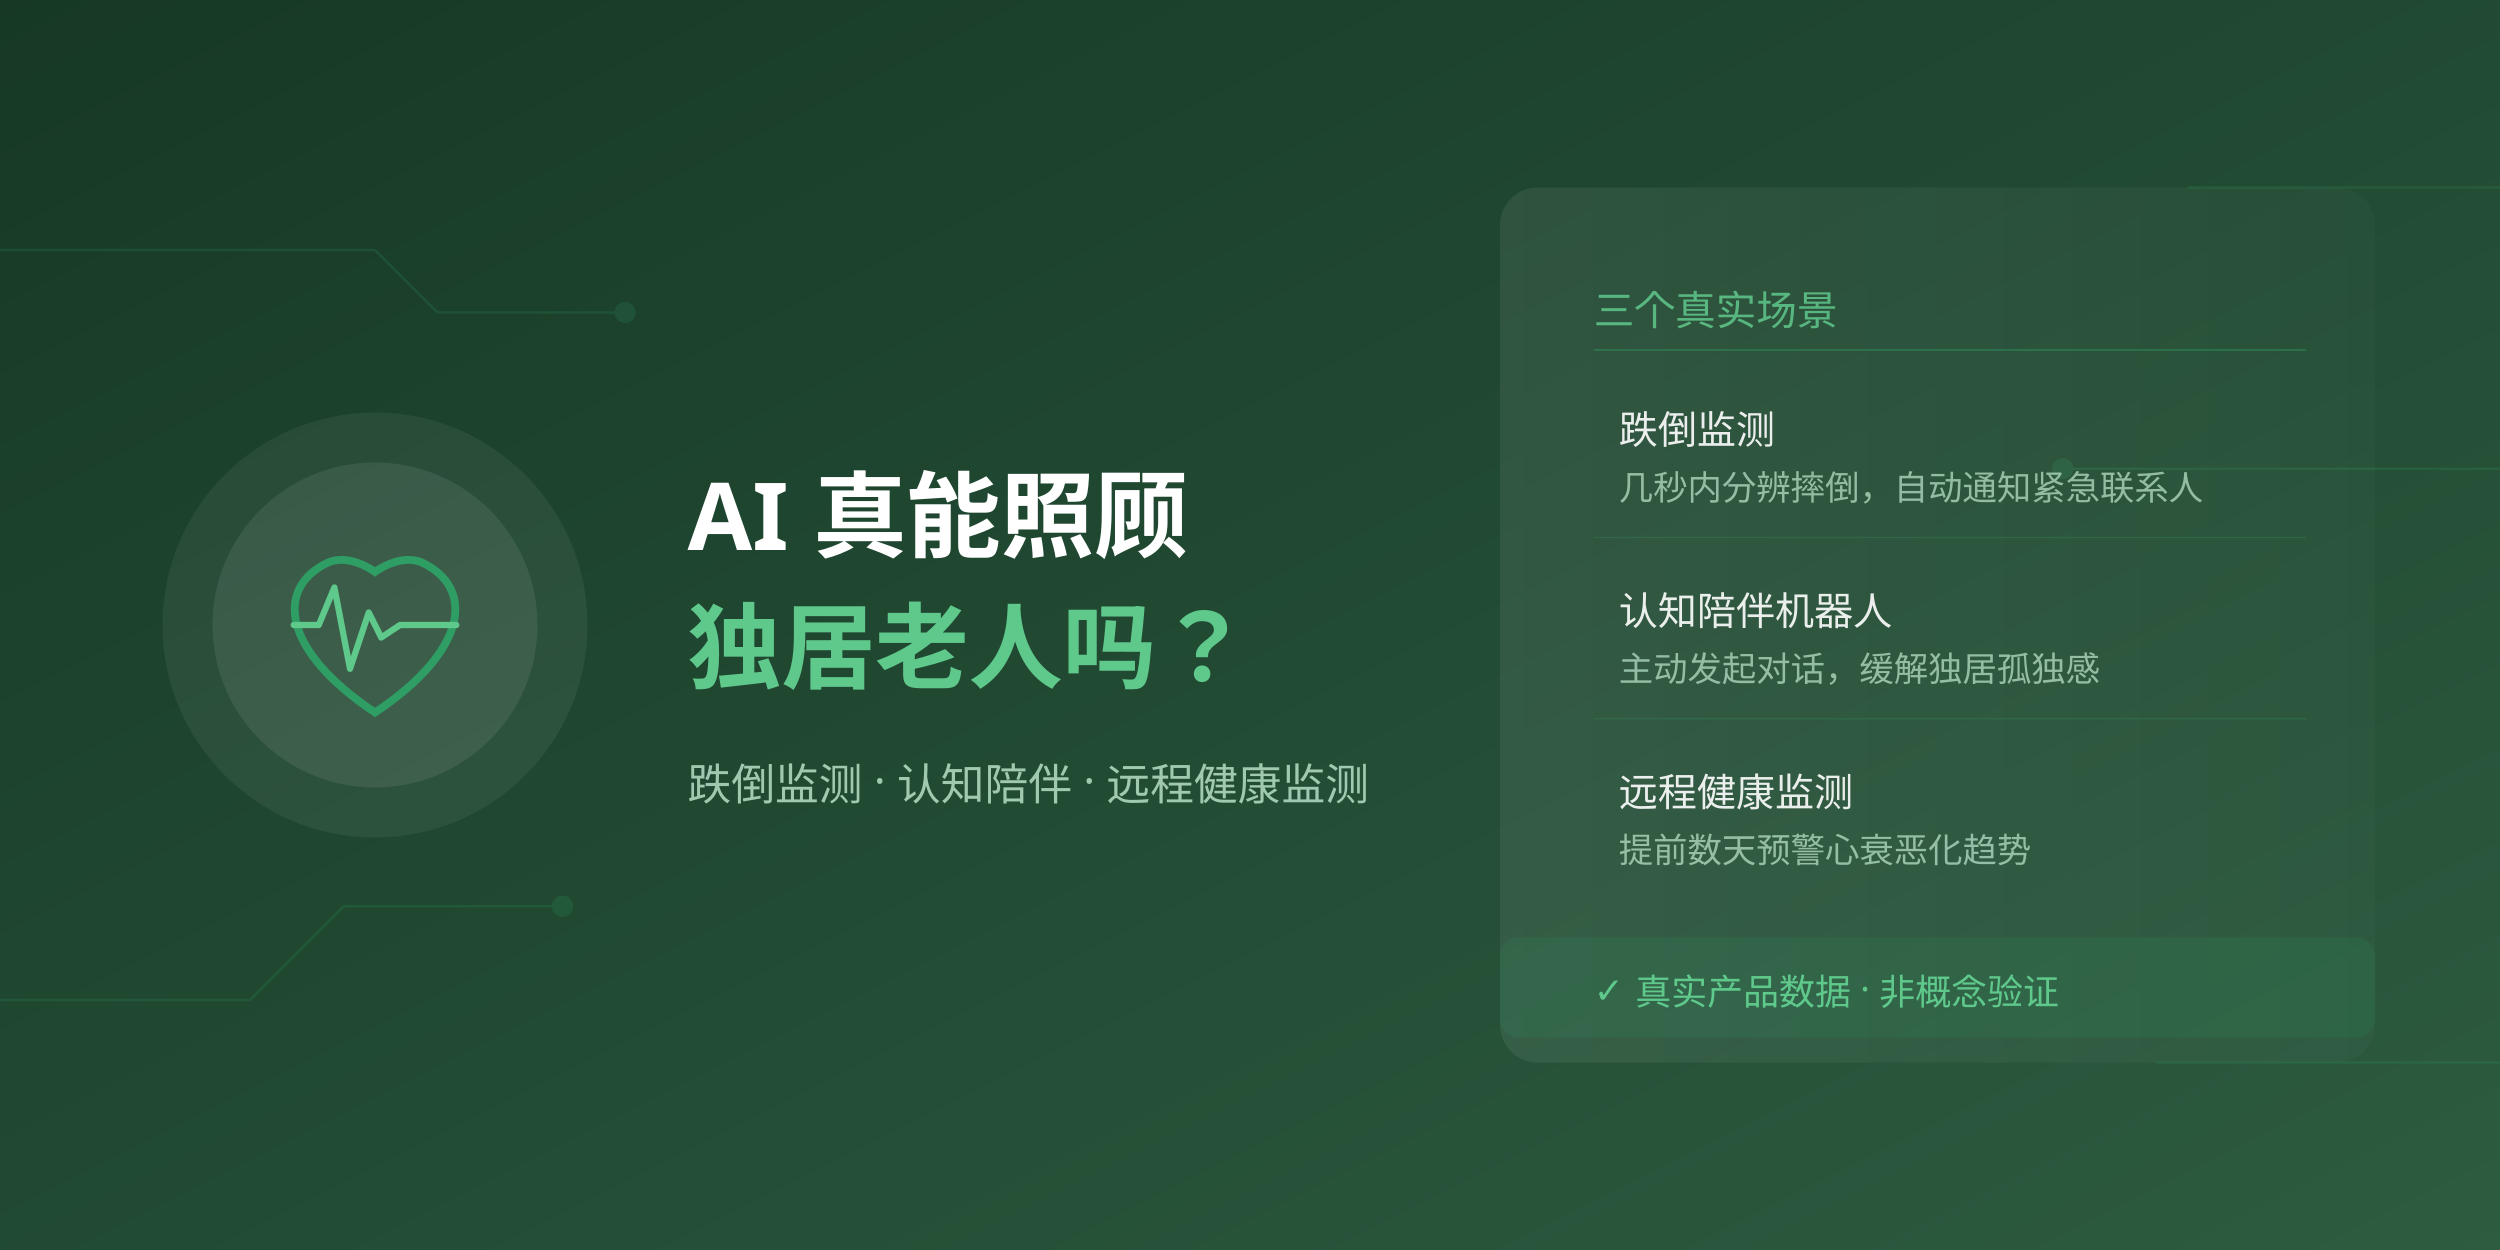
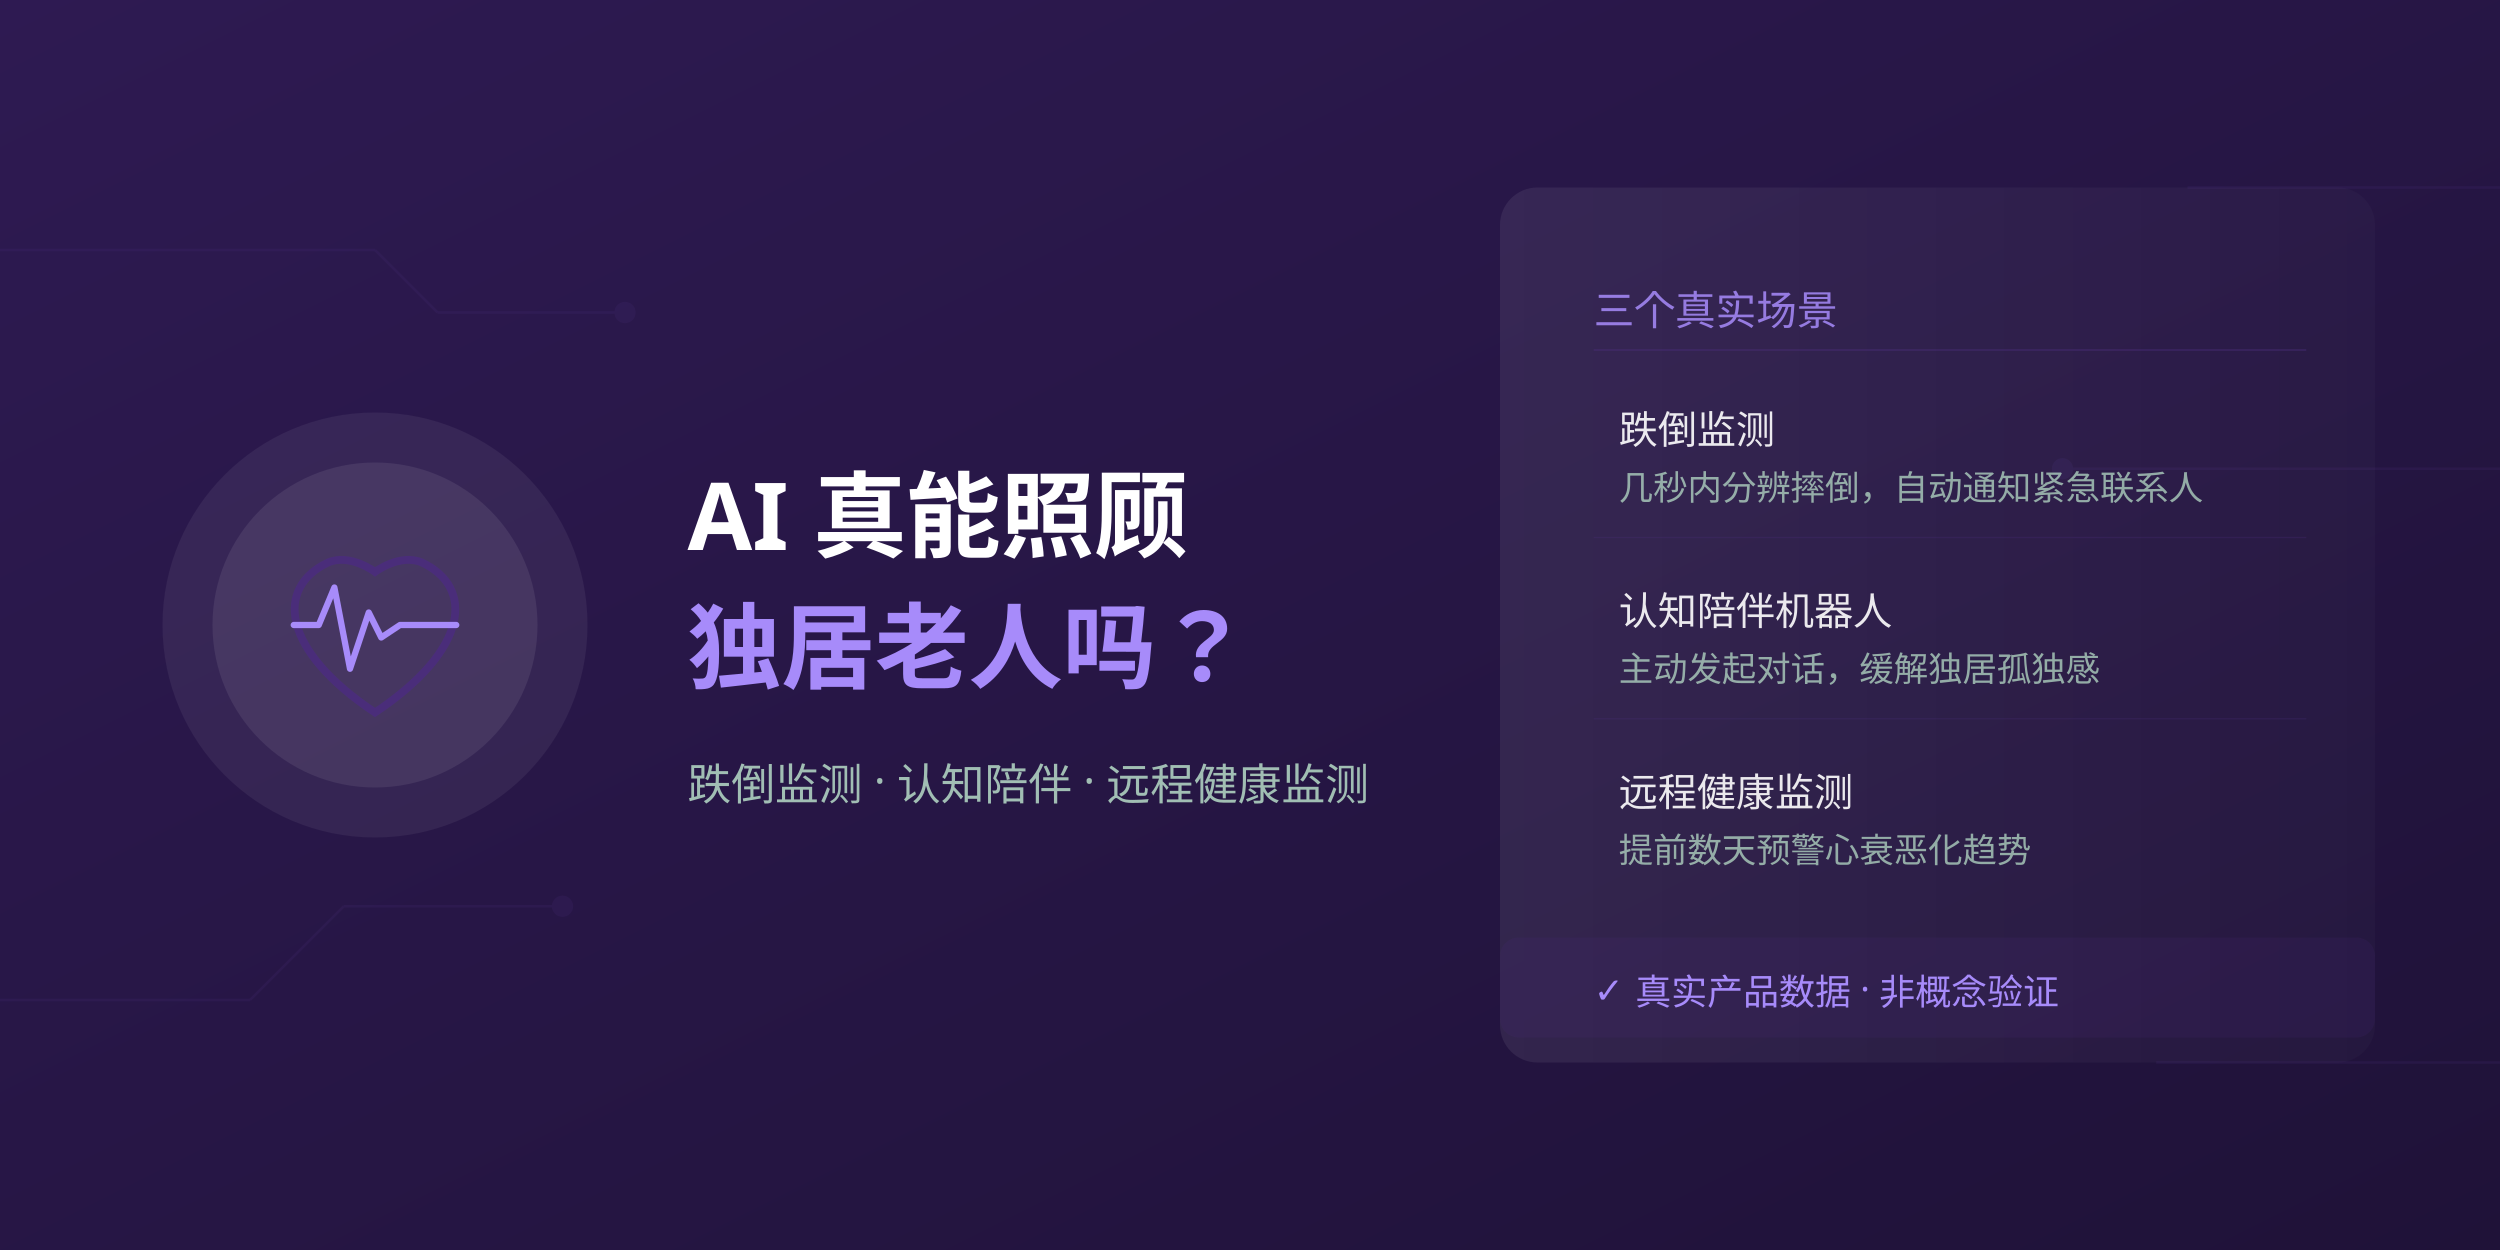
<svg xmlns="http://www.w3.org/2000/svg" width="800" height="400" viewBox="0 0 800 400">
  <defs>
    <linearGradient id="bg" x1="0%" y1="0%" x2="100%" y2="100%">
-       <stop offset="0%" style="stop-color:#163825;stop-opacity:1" />
-       <stop offset="100%" style="stop-color:#2d5c40;stop-opacity:1" />
+       <stop offset="0%" style="stop-color:#2e1a52;stop-opacity:1" />
+       <stop offset="100%" style="stop-color:#1f1238;stop-opacity:1" />
    </linearGradient>
    <linearGradient id="panel" x1="0%" y1="0%" x2="100%" y2="0%">
      <stop offset="0%" style="stop-color:#ffffff;stop-opacity:0.07" />
      <stop offset="100%" style="stop-color:#ffffff;stop-opacity:0.02" />
    </linearGradient>
  </defs>
  <rect width="800" height="400" fill="url(#bg)" />
-   <g stroke="#2f9e64" stroke-width="0.8" opacity="0.18">
+   <g stroke="#4a2d7a" stroke-width="0.8" opacity="0.18">
    <line x1="0" y1="80" x2="120" y2="80" />
    <line x1="120" y1="80" x2="140" y2="100" />
    <line x1="140" y1="100" x2="200" y2="100" />
-     <circle cx="200" cy="100" r="3" fill="#2f9e64" />
+     <circle cx="200" cy="100" r="3" fill="#4a2d7a" />
    <line x1="0" y1="320" x2="80" y2="320" />
    <line x1="80" y1="320" x2="110" y2="290" />
    <line x1="110" y1="290" x2="180" y2="290" />
-     <circle cx="180" cy="290" r="3" fill="#2f9e64" />
+     <circle cx="180" cy="290" r="3" fill="#4a2d7a" />
    <line x1="700" y1="60" x2="800" y2="60" />
    <line x1="690" y1="340" x2="800" y2="340" />
    <line x1="660" y1="150" x2="800" y2="150" />
-     <circle cx="660" cy="150" r="3" fill="#2f9e64" />
+     <circle cx="660" cy="150" r="3" fill="#4a2d7a" />
  </g>
  <circle cx="120" cy="200" r="68" fill="#ffffff" fill-opacity="0.06" />
  <circle cx="120" cy="200" r="52" fill="#ffffff" fill-opacity="0.08" />
-   <path d="M120 228 C90 208 88 188 105 180 C112 177 120 183 120 183 C120 183 128 177 135 180 C152 188 150 208 120 228Z" fill="none" stroke="#2f9e64" stroke-width="2.5" />
-   <polyline points="94,200 102,200 107,188 112,214 118,196 122,204 128,200 146,200" fill="none" stroke="#5fc98c" stroke-width="2" stroke-linejoin="round" stroke-linecap="round" />
+   <path d="M120 228 C90 208 88 188 105 180 C112 177 120 183 120 183 C120 183 128 177 135 180 C152 188 150 208 120 228Z" fill="none" stroke="#4a2d7a" stroke-width="2.5" />
+   <polyline points="94,200 102,200 107,188 112,214 118,196 122,204 128,200 146,200" fill="none" stroke="#a78bfa" stroke-width="2" stroke-linejoin="round" stroke-linecap="round" />
  <rect x="480" y="60" width="280" height="280" rx="12" fill="url(#panel)" />
-   <text x="510" y="104" font-family="'PingFang SC','Microsoft YaHei',sans-serif" font-size="13" fill="#5fc98c" opacity="0.85">三个真实场景</text>
-   <line x1="510" y1="112" x2="738" y2="112" stroke="#2f9e64" stroke-width="0.6" opacity="0.4" />
+   <text x="510" y="104" font-family="'PingFang SC','Microsoft YaHei',sans-serif" font-size="13" fill="#a78bfa" opacity="0.85">三个真实场景</text>
+   <line x1="510" y1="112" x2="738" y2="112" stroke="#4a2d7a" stroke-width="0.6" opacity="0.4" />
  <text x="518" y="142" font-family="'PingFang SC','Microsoft YaHei',sans-serif" font-size="12.5" fill="#ffffff" opacity="0.9">跌倒监测</text>
  <text x="518" y="160" font-family="'PingFang SC','Microsoft YaHei',sans-serif" font-size="11" fill="#bfe8cf" opacity="0.7">几秒内分辨摔倒，自动通知紧急联系人</text>
-   <line x1="510" y1="172" x2="738" y2="172" stroke="#2f9e64" stroke-width="0.4" opacity="0.25" />
+   <line x1="510" y1="172" x2="738" y2="172" stroke="#4a2d7a" stroke-width="0.4" opacity="0.25" />
  <text x="518" y="200" font-family="'PingFang SC','Microsoft YaHei',sans-serif" font-size="12.5" fill="#ffffff" opacity="0.9">认知陪伴机器人</text>
  <text x="518" y="218" font-family="'PingFang SC','Microsoft YaHei',sans-serif" font-size="11" fill="#bfe8cf" opacity="0.7">主动发起对话，缓解独居孤独感</text>
-   <line x1="510" y1="230" x2="738" y2="230" stroke="#2f9e64" stroke-width="0.4" opacity="0.25" />
+   <line x1="510" y1="230" x2="738" y2="230" stroke="#4a2d7a" stroke-width="0.4" opacity="0.25" />
  <text x="518" y="258" font-family="'PingFang SC','Microsoft YaHei',sans-serif" font-size="12.5" fill="#ffffff" opacity="0.9">远程健康监测</text>
  <text x="518" y="276" font-family="'PingFang SC','Microsoft YaHei',sans-serif" font-size="11" fill="#bfe8cf" opacity="0.7">提前数天预警心衰恶化趋势</text>
-   <rect x="480" y="300" width="280" height="32" rx="6" fill="#2f9e64" fill-opacity="0.15" />
-   <text x="510" y="321" font-family="'PingFang SC','Microsoft YaHei',sans-serif" font-size="11.5" fill="#5fc98c">✓ 真实产品数据 · 非概念验证</text>
+   <rect x="480" y="300" width="280" height="32" rx="6" fill="#4a2d7a" fill-opacity="0.15" />
+   <text x="510" y="321" font-family="'PingFang SC','Microsoft YaHei',sans-serif" font-size="11.5" fill="#a78bfa">✓ 真实产品数据 · 非概念验证</text>
  <text x="220" y="176" font-family="'PingFang SC','Microsoft YaHei',sans-serif" font-size="30" font-weight="700" fill="#ffffff">AI 真能照顾</text>
-   <text x="220" y="218" font-family="'PingFang SC','Microsoft YaHei',sans-serif" font-size="30" font-weight="700" fill="#5fc98c">独居老人吗？</text>
+   <text x="220" y="218" font-family="'PingFang SC','Microsoft YaHei',sans-serif" font-size="30" font-weight="700" fill="#a78bfa">独居老人吗？</text>
  <text x="220" y="256" font-family="'PingFang SC','Microsoft YaHei',sans-serif" font-size="14" fill="#bfe8cf" opacity="0.8">跌倒监测 · 认知陪伴 · 远程健康监测</text>
</svg>
